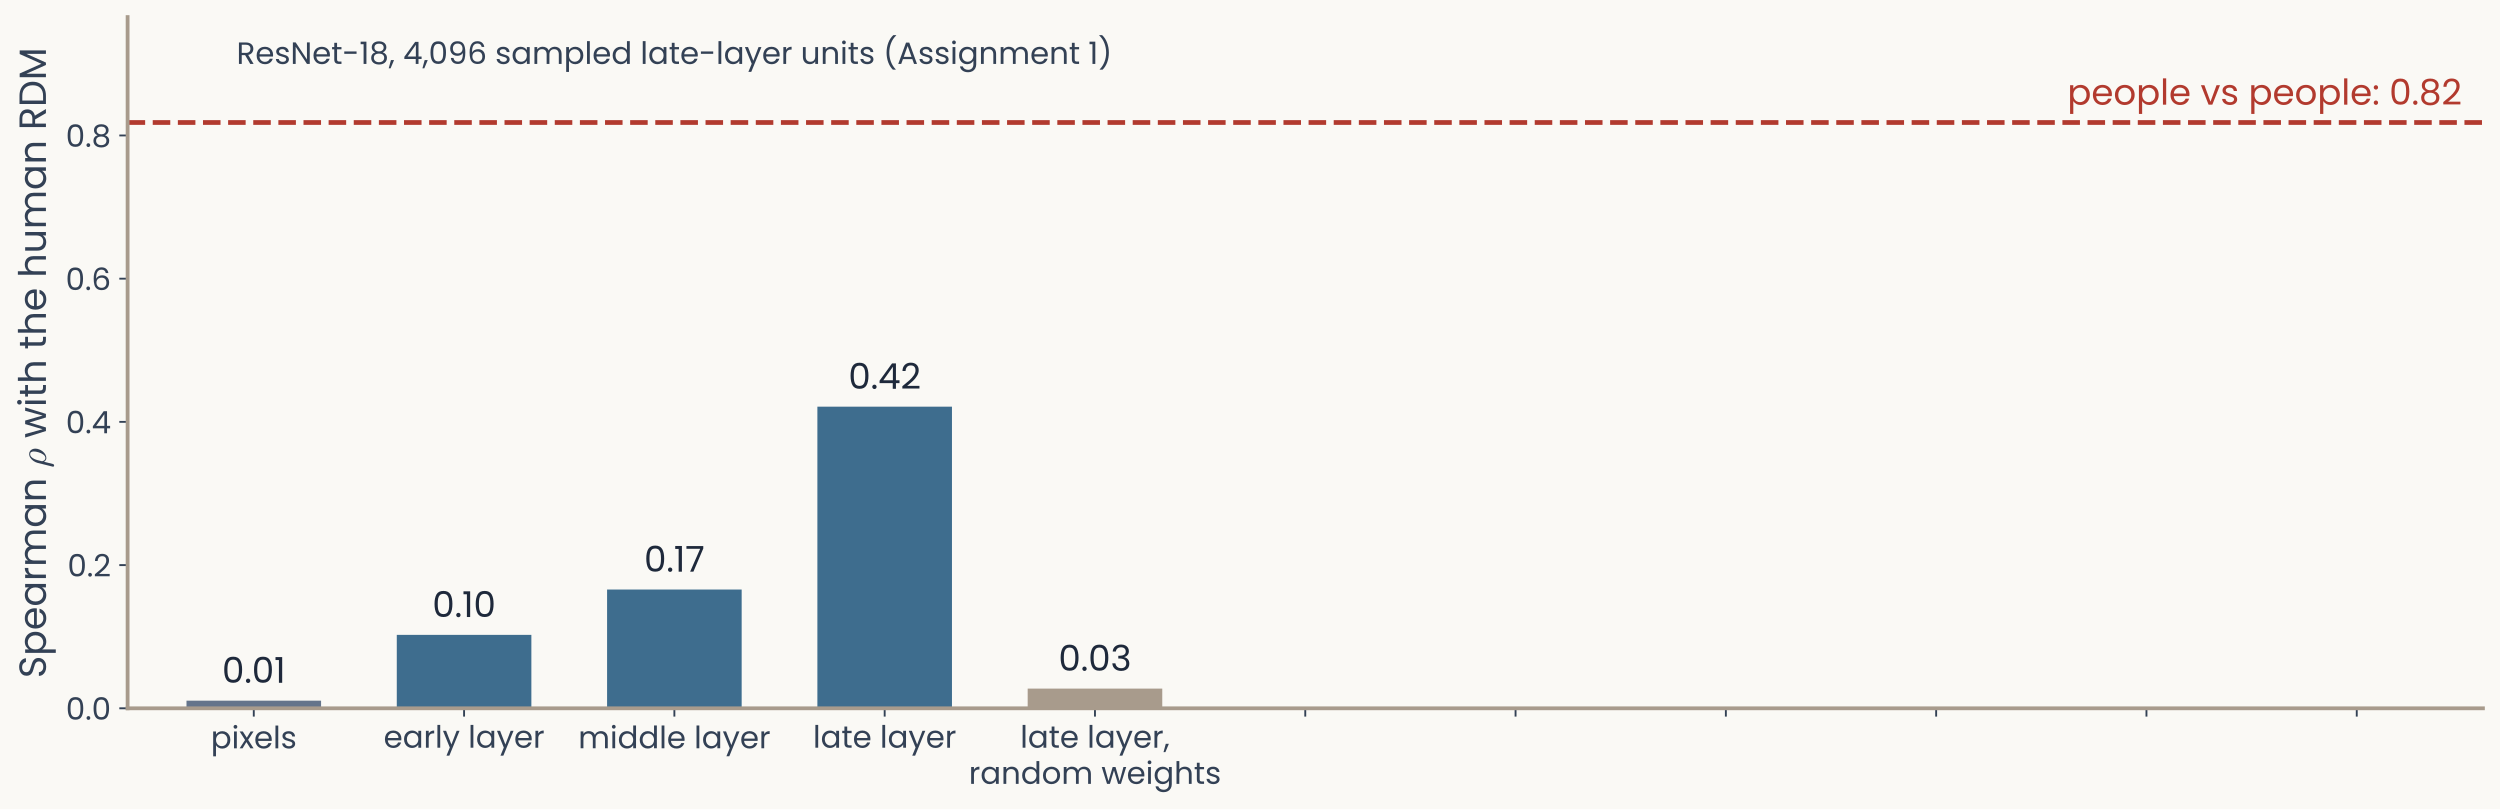
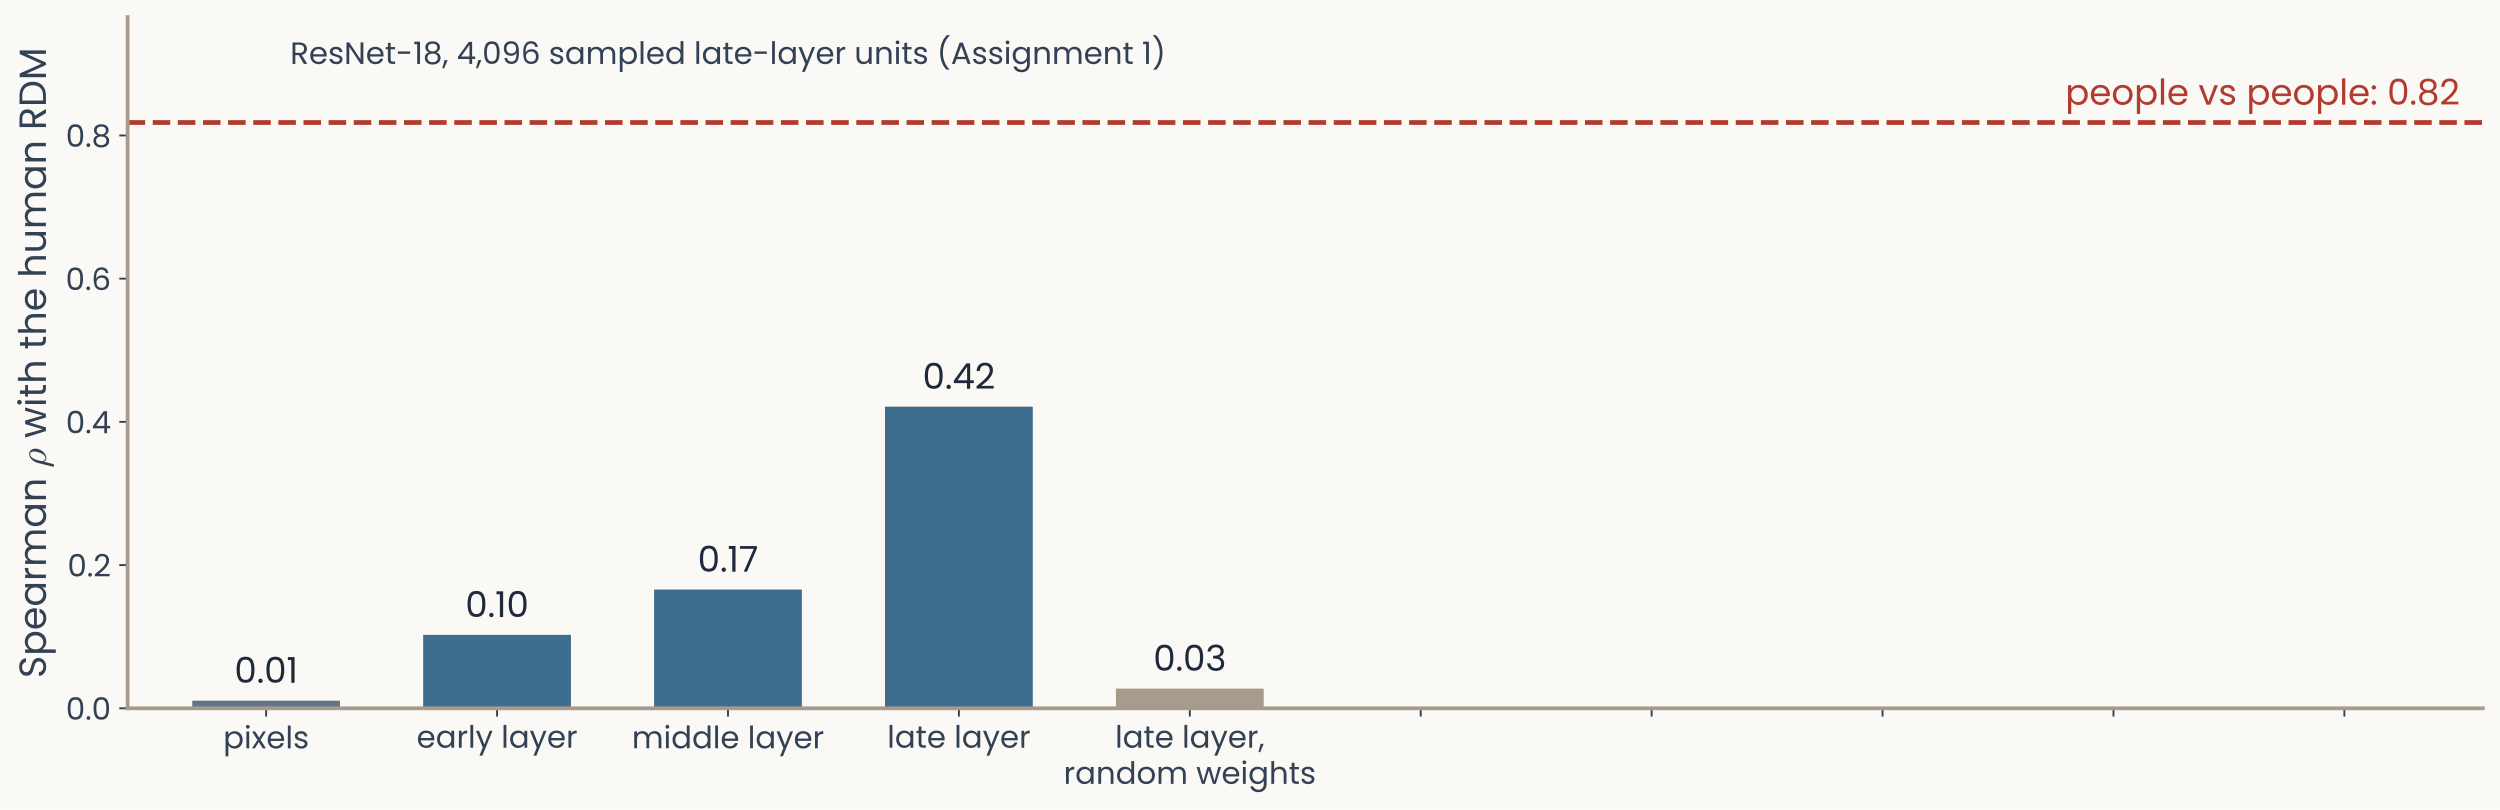
<svg xmlns="http://www.w3.org/2000/svg" xmlns:xlink="http://www.w3.org/1999/xlink" width="1054.629pt" height="341.381pt" viewBox="0 0 1054.629 341.381" version="1.1">
  <defs>
    <style type="text/css">*{stroke-linejoin: round; stroke-linecap: butt}</style>
  </defs>
  <g id="figure_1">
    <g id="patch_1">
      <path d="M 0 341.381  L 1054.629 341.381  L 1054.629 0  L 0 0  z " style="fill: #faf9f5" />
    </g>
    <g id="axes_1">
      <g id="patch_2">
        <path d="M 53.829 298.8  L 1047.429 298.8  L 1047.429 7.2  L 53.829 7.2  z " style="fill: #faf9f5" />
      </g>
      <g id="patch_3">
-         <path d="M 78.669 298.8  L 135.446 298.8  L 135.446 295.564  L 78.669 295.564  z " clip-path="url(#pb61c305472)" style="fill: #64748b" />
+         <path d="M 81.104 298.8  L 143.447 298.8  L 143.447 295.564  L 81.104 295.564  z " clip-path="url(#p393fbd9d67)" style="fill: #64748b" />
      </g>
      <g id="patch_4">
-         <path d="M 167.383 298.8  L 224.16 298.8  L 224.16 267.817  L 167.383 267.817  z " clip-path="url(#pb61c305472)" style="fill: #3e6d8e" />
+         <path d="M 178.516 298.8  L 240.859 298.8  L 240.859 267.817  L 178.516 267.817  z " clip-path="url(#p393fbd9d67)" style="fill: #3e6d8e" />
      </g>
      <g id="patch_5">
-         <path d="M 256.097 298.8  L 312.874 298.8  L 312.874 248.691  L 256.097 248.691  z " clip-path="url(#pb61c305472)" style="fill: #3e6d8e" />
+         <path d="M 275.927 298.8  L 338.271 298.8  L 338.271 248.691  L 275.927 248.691  z " clip-path="url(#p393fbd9d67)" style="fill: #3e6d8e" />
      </g>
      <g id="patch_6">
-         <path d="M 344.811 298.8  L 401.589 298.8  L 401.589 171.552  L 344.811 171.552  z " clip-path="url(#pb61c305472)" style="fill: #3e6d8e" />
+         <path d="M 373.339 298.8  L 435.683 298.8  L 435.683 171.552  L 373.339 171.552  z " clip-path="url(#p393fbd9d67)" style="fill: #3e6d8e" />
      </g>
      <g id="patch_7">
-         <path d="M 433.526 298.8  L 490.303 298.8  L 490.303 290.478  L 433.526 290.478  z " clip-path="url(#pb61c305472)" style="fill: #a89b8c" />
+         <path d="M 470.751 298.8  L 533.094 298.8  L 533.094 290.478  L 470.751 290.478  z " clip-path="url(#p393fbd9d67)" style="fill: #a89b8c" />
      </g>
      <g id="matplotlib.axis_1">
        <g id="xtick_1">
          <g id="line2d_1">
            <defs>
-               <path id="m0f9258b6f5" d="M 0 0  L 0 3.5  " style="stroke: #334155; stroke-width: 0.8" />
+               <path id="m96ad081a26" d="M 0 0  L 0 3.5  " style="stroke: #334155; stroke-width: 0.8" />
            </defs>
            <g>
-               <use xlink:href="#m0f9258b6f5" x="107.057" y="298.8" style="fill: #334155; stroke: #334155; stroke-width: 0.8" />
+               <use xlink:href="#m96ad081a26" x="112.276" y="298.8" style="fill: #334155; stroke: #334155; stroke-width: 0.8" />
            </g>
          </g>
          <g id="text_1">
-             <g style="fill: #334155" transform="translate(88.92928 315.6922) scale(0.13 -0.13)">
+             <g style="fill: #334155" transform="translate(94.14776 315.6922) scale(0.13 -0.13)">
              <defs>
                <path id="Poppins-Regular-70" d="M 1075 2861  Q 1248 3162 1590 3363  Q 1933 3565 2387 3565  Q 2854 3565 3235 3341  Q 3616 3117 3833 2710  Q 4051 2304 4051 1766  Q 4051 1235 3833 819  Q 3616 403 3235 172  Q 2854 -58 2387 -58  Q 1939 -58 1596 144  Q 1254 346 1075 646  L 1075 -1664  L 493 -1664  L 493 3507  L 1075 3507  L 1075 2861  z M 3456 1766  Q 3456 2163 3296 2457  Q 3136 2752 2864 2905  Q 2592 3059 2266 3059  Q 1946 3059 1674 2902  Q 1402 2746 1238 2448  Q 1075 2150 1075 1760  Q 1075 1363 1238 1065  Q 1402 768 1674 611  Q 1946 454 2266 454  Q 2592 454 2864 611  Q 3136 768 3296 1065  Q 3456 1363 3456 1766  z " transform="scale(0.015625)" />
                <path id="Poppins-Regular-69" d="M 794 4077  Q 627 4077 512 4192  Q 397 4307 397 4474  Q 397 4640 512 4755  Q 627 4870 794 4870  Q 954 4870 1066 4755  Q 1178 4640 1178 4474  Q 1178 4307 1066 4192  Q 954 4077 794 4077  z M 1075 3507  L 1075 0  L 493 0  L 493 3507  L 1075 3507  z " transform="scale(0.015625)" />
                <path id="Poppins-Regular-78" d="M 2323 0  L 1491 1306  L 691 0  L 83 0  L 1216 1741  L 83 3507  L 742 3507  L 1574 2208  L 2368 3507  L 2976 3507  L 1850 1773  L 2982 0  L 2323 0  z " transform="scale(0.015625)" />
                <path id="Poppins-Regular-65" d="M 3693 1888  Q 3693 1722 3674 1536  L 870 1536  Q 902 1018 1225 726  Q 1549 435 2010 435  Q 2387 435 2640 611  Q 2893 787 2995 1082  L 3622 1082  Q 3482 576 3059 259  Q 2637 -58 2010 -58  Q 1510 -58 1116 166  Q 723 390 499 803  Q 275 1216 275 1760  Q 275 2304 492 2713  Q 710 3123 1104 3344  Q 1498 3565 2010 3565  Q 2509 3565 2893 3347  Q 3277 3130 3485 2749  Q 3693 2368 3693 1888  z M 3091 2010  Q 3091 2342 2944 2582  Q 2797 2822 2544 2947  Q 2291 3072 1984 3072  Q 1542 3072 1232 2790  Q 922 2509 877 2010  L 3091 2010  z " transform="scale(0.015625)" />
                <path id="Poppins-Regular-6c" d="M 1075 4736  L 1075 0  L 493 0  L 493 4736  L 1075 4736  z " transform="scale(0.015625)" />
                <path id="Poppins-Regular-73" d="M 1734 -58  Q 1331 -58 1011 80  Q 691 218 505 464  Q 320 710 301 1030  L 902 1030  Q 928 768 1149 601  Q 1370 435 1728 435  Q 2061 435 2253 582  Q 2445 730 2445 954  Q 2445 1184 2240 1296  Q 2035 1408 1606 1517  Q 1216 1619 969 1724  Q 723 1830 547 2038  Q 371 2246 371 2586  Q 371 2854 531 3078  Q 691 3302 985 3433  Q 1280 3565 1658 3565  Q 2240 3565 2598 3270  Q 2957 2976 2982 2464  L 2400 2464  Q 2381 2739 2179 2905  Q 1978 3072 1638 3072  Q 1325 3072 1139 2937  Q 954 2803 954 2586  Q 954 2413 1066 2301  Q 1178 2189 1347 2121  Q 1517 2054 1818 1971  Q 2195 1869 2432 1769  Q 2669 1670 2838 1472  Q 3008 1274 3014 954  Q 3014 666 2854 435  Q 2694 205 2403 73  Q 2112 -58 1734 -58  z " transform="scale(0.015625)" />
              </defs>
              <use xlink:href="#Poppins-Regular-70" />
              <use xlink:href="#Poppins-Regular-69" transform="translate(67.59999 0)" />
              <use xlink:href="#Poppins-Regular-78" transform="translate(92.19998 0)" />
              <use xlink:href="#Poppins-Regular-65" transform="translate(140.1 0)" />
              <use xlink:href="#Poppins-Regular-6c" transform="translate(202.1 0)" />
              <use xlink:href="#Poppins-Regular-73" transform="translate(226.7 0)" />
            </g>
          </g>
        </g>
        <g id="xtick_2">
          <g id="line2d_2">
            <g>
-               <use xlink:href="#m0f9258b6f5" x="195.771" y="298.8" style="fill: #334155; stroke: #334155; stroke-width: 0.8" />
+               <use xlink:href="#m96ad081a26" x="209.687" y="298.8" style="fill: #334155; stroke: #334155; stroke-width: 0.8" />
            </g>
          </g>
          <g id="text_2">
-             <g style="fill: #334155" transform="translate(161.8242 315.42) scale(0.13 -0.13)">
+             <g style="fill: #334155" transform="translate(175.7402 315.42) scale(0.13 -0.13)">
              <defs>
                <path id="Poppins-Regular-61" d="M 275 1766  Q 275 2304 492 2710  Q 710 3117 1091 3341  Q 1472 3565 1939 3565  Q 2400 3565 2739 3366  Q 3078 3168 3245 2867  L 3245 3507  L 3834 3507  L 3834 0  L 3245 0  L 3245 653  Q 3072 346 2729 144  Q 2387 -58 1933 -58  Q 1466 -58 1088 172  Q 710 403 492 819  Q 275 1235 275 1766  z M 3245 1760  Q 3245 2157 3085 2451  Q 2925 2746 2653 2902  Q 2381 3059 2054 3059  Q 1728 3059 1459 2905  Q 1190 2752 1030 2457  Q 870 2163 870 1766  Q 870 1363 1030 1065  Q 1190 768 1459 611  Q 1728 454 2054 454  Q 2381 454 2653 611  Q 2925 768 3085 1065  Q 3245 1363 3245 1760  z " transform="scale(0.015625)" />
                <path id="Poppins-Regular-72" d="M 1075 2938  Q 1229 3238 1513 3404  Q 1798 3571 2208 3571  L 2208 2970  L 2054 2970  Q 1075 2970 1075 1907  L 1075 0  L 493 0  L 493 3507  L 1075 3507  L 1075 2938  z " transform="scale(0.015625)" />
                <path id="Poppins-Regular-79" d="M 3514 3507  L 1402 -1651  L 800 -1651  L 1491 38  L 77 3507  L 723 3507  L 1824 666  L 2912 3507  L 3514 3507  z " transform="scale(0.015625)" />
                <path id="Poppins-Regular-20" transform="scale(0.015625)" />
              </defs>
              <use xlink:href="#Poppins-Regular-65" />
              <use xlink:href="#Poppins-Regular-61" transform="translate(61.99999 0)" />
              <use xlink:href="#Poppins-Regular-72" transform="translate(129.6 0)" />
              <use xlink:href="#Poppins-Regular-6c" transform="translate(166.9 0)" />
              <use xlink:href="#Poppins-Regular-79" transform="translate(191.5 0)" />
              <use xlink:href="#Poppins-Regular-20" transform="translate(247.7999 0)" />
              <use xlink:href="#Poppins-Regular-6c" transform="translate(274.4999 0)" />
              <use xlink:href="#Poppins-Regular-61" transform="translate(299.0999 0)" />
              <use xlink:href="#Poppins-Regular-79" transform="translate(366.6999 0)" />
              <use xlink:href="#Poppins-Regular-65" transform="translate(422.9999 0)" />
              <use xlink:href="#Poppins-Regular-72" transform="translate(484.9999 0)" />
            </g>
          </g>
        </g>
        <g id="xtick_3">
          <g id="line2d_3">
            <g>
-               <use xlink:href="#m0f9258b6f5" x="284.486" y="298.8" style="fill: #334155; stroke: #334155; stroke-width: 0.8" />
+               <use xlink:href="#m96ad081a26" x="307.099" y="298.8" style="fill: #334155; stroke: #334155; stroke-width: 0.8" />
            </g>
          </g>
          <g id="text_3">
-             <g style="fill: #334155" transform="translate(243.9349 315.6658) scale(0.13 -0.13)">
+             <g style="fill: #334155" transform="translate(266.5483 315.6658) scale(0.13 -0.13)">
              <defs>
                <path id="Poppins-Regular-6d" d="M 4710 3571  Q 5120 3571 5440 3401  Q 5760 3232 5945 2893  Q 6131 2554 6131 2067  L 6131 0  L 5555 0  L 5555 1984  Q 5555 2509 5296 2787  Q 5037 3066 4595 3066  Q 4141 3066 3872 2774  Q 3603 2483 3603 1933  L 3603 0  L 3027 0  L 3027 1984  Q 3027 2509 2768 2787  Q 2509 3066 2067 3066  Q 1613 3066 1344 2774  Q 1075 2483 1075 1933  L 1075 0  L 493 0  L 493 3507  L 1075 3507  L 1075 3002  Q 1248 3277 1539 3424  Q 1830 3571 2182 3571  Q 2624 3571 2963 3372  Q 3302 3174 3469 2790  Q 3616 3162 3955 3366  Q 4294 3571 4710 3571  z " transform="scale(0.015625)" />
                <path id="Poppins-Regular-64" d="M 275 1766  Q 275 2304 492 2710  Q 710 3117 1091 3341  Q 1472 3565 1946 3565  Q 2355 3565 2707 3376  Q 3059 3187 3245 2880  L 3245 4736  L 3834 4736  L 3834 0  L 3245 0  L 3245 659  Q 3072 346 2733 144  Q 2394 -58 1939 -58  Q 1472 -58 1091 172  Q 710 403 492 819  Q 275 1235 275 1766  z M 3245 1760  Q 3245 2157 3085 2451  Q 2925 2746 2653 2902  Q 2381 3059 2054 3059  Q 1728 3059 1459 2905  Q 1190 2752 1030 2457  Q 870 2163 870 1766  Q 870 1363 1030 1065  Q 1190 768 1459 611  Q 1728 454 2054 454  Q 2381 454 2653 611  Q 2925 768 3085 1065  Q 3245 1363 3245 1760  z " transform="scale(0.015625)" />
              </defs>
              <use xlink:href="#Poppins-Regular-6d" />
              <use xlink:href="#Poppins-Regular-69" transform="translate(103 0)" />
              <use xlink:href="#Poppins-Regular-64" transform="translate(127.6 0)" />
              <use xlink:href="#Poppins-Regular-64" transform="translate(195.2 0)" />
              <use xlink:href="#Poppins-Regular-6c" transform="translate(262.8 0)" />
              <use xlink:href="#Poppins-Regular-65" transform="translate(287.3999 0)" />
              <use xlink:href="#Poppins-Regular-20" transform="translate(349.3999 0)" />
              <use xlink:href="#Poppins-Regular-6c" transform="translate(376.0999 0)" />
              <use xlink:href="#Poppins-Regular-61" transform="translate(400.6999 0)" />
              <use xlink:href="#Poppins-Regular-79" transform="translate(468.2999 0)" />
              <use xlink:href="#Poppins-Regular-65" transform="translate(524.5999 0)" />
              <use xlink:href="#Poppins-Regular-72" transform="translate(586.5999 0)" />
            </g>
          </g>
        </g>
        <g id="xtick_4">
          <g id="line2d_4">
            <g>
-               <use xlink:href="#m0f9258b6f5" x="373.2" y="298.8" style="fill: #334155; stroke: #334155; stroke-width: 0.8" />
+               <use xlink:href="#m96ad081a26" x="404.511" y="298.8" style="fill: #334155; stroke: #334155; stroke-width: 0.8" />
            </g>
          </g>
          <g id="text_4">
-             <g style="fill: #334155" transform="translate(342.9699 315.42) scale(0.13 -0.13)">
+             <g style="fill: #334155" transform="translate(374.2809 315.42) scale(0.13 -0.13)">
              <defs>
                <path id="Poppins-Regular-74" d="M 1203 3027  L 1203 960  Q 1203 704 1312 598  Q 1421 493 1690 493  L 2118 493  L 2118 0  L 1594 0  Q 1107 0 864 224  Q 621 448 621 960  L 621 3027  L 166 3027  L 166 3507  L 621 3507  L 621 4390  L 1203 4390  L 1203 3507  L 2118 3507  L 2118 3027  L 1203 3027  z " transform="scale(0.015625)" />
              </defs>
              <use xlink:href="#Poppins-Regular-6c" />
              <use xlink:href="#Poppins-Regular-61" transform="translate(24.59999 0)" />
              <use xlink:href="#Poppins-Regular-74" transform="translate(92.19998 0)" />
              <use xlink:href="#Poppins-Regular-65" transform="translate(128.6 0)" />
              <use xlink:href="#Poppins-Regular-20" transform="translate(190.6 0)" />
              <use xlink:href="#Poppins-Regular-6c" transform="translate(217.3 0)" />
              <use xlink:href="#Poppins-Regular-61" transform="translate(241.8999 0)" />
              <use xlink:href="#Poppins-Regular-79" transform="translate(309.4999 0)" />
              <use xlink:href="#Poppins-Regular-65" transform="translate(365.7999 0)" />
              <use xlink:href="#Poppins-Regular-72" transform="translate(427.7999 0)" />
            </g>
          </g>
        </g>
        <g id="xtick_5">
          <g id="line2d_5">
            <g>
-               <use xlink:href="#m0f9258b6f5" x="461.914" y="298.8" style="fill: #334155; stroke: #334155; stroke-width: 0.8" />
+               <use xlink:href="#m96ad081a26" x="501.923" y="298.8" style="fill: #334155; stroke: #334155; stroke-width: 0.8" />
            </g>
          </g>
          <g id="text_5">
-             <g style="fill: #334155" transform="translate(430.3974 315.42) scale(0.13 -0.13)">
+             <g style="fill: #334155" transform="translate(470.4058 315.42) scale(0.13 -0.13)">
              <defs>
                <path id="Poppins-Regular-2c" d="M 1094 806  L 378 -915  L -13 -915  L 454 806  L 1094 806  z " transform="scale(0.015625)" />
              </defs>
              <use xlink:href="#Poppins-Regular-6c" />
              <use xlink:href="#Poppins-Regular-61" transform="translate(24.59999 0)" />
              <use xlink:href="#Poppins-Regular-74" transform="translate(92.19998 0)" />
              <use xlink:href="#Poppins-Regular-65" transform="translate(128.6 0)" />
              <use xlink:href="#Poppins-Regular-20" transform="translate(190.6 0)" />
              <use xlink:href="#Poppins-Regular-6c" transform="translate(217.3 0)" />
              <use xlink:href="#Poppins-Regular-61" transform="translate(241.8999 0)" />
              <use xlink:href="#Poppins-Regular-79" transform="translate(309.4999 0)" />
              <use xlink:href="#Poppins-Regular-65" transform="translate(365.7999 0)" />
              <use xlink:href="#Poppins-Regular-72" transform="translate(427.7999 0)" />
              <use xlink:href="#Poppins-Regular-2c" transform="translate(465.0999 0)" />
            </g>
-             <g style="fill: #334155" transform="translate(408.6803 330.6706) scale(0.13 -0.13)">
+             <g style="fill: #334155" transform="translate(448.6887 330.6706) scale(0.13 -0.13)">
              <defs>
                <path id="Poppins-Regular-6e" d="M 2202 3571  Q 2842 3571 3238 3184  Q 3635 2797 3635 2067  L 3635 0  L 3059 0  L 3059 1984  Q 3059 2509 2796 2787  Q 2534 3066 2080 3066  Q 1619 3066 1347 2778  Q 1075 2490 1075 1939  L 1075 0  L 493 0  L 493 3507  L 1075 3507  L 1075 3008  Q 1248 3277 1545 3424  Q 1843 3571 2202 3571  z " transform="scale(0.015625)" />
                <path id="Poppins-Regular-6f" d="M 2022 -58  Q 1530 -58 1130 166  Q 730 390 502 803  Q 275 1216 275 1760  Q 275 2298 508 2710  Q 742 3123 1145 3344  Q 1549 3565 2048 3565  Q 2547 3565 2950 3344  Q 3354 3123 3587 2713  Q 3821 2304 3821 1760  Q 3821 1216 3581 803  Q 3341 390 2931 166  Q 2522 -58 2022 -58  z M 2022 454  Q 2336 454 2611 601  Q 2886 749 3056 1043  Q 3226 1338 3226 1760  Q 3226 2182 3059 2476  Q 2893 2771 2624 2915  Q 2355 3059 2042 3059  Q 1722 3059 1456 2915  Q 1190 2771 1030 2476  Q 870 2182 870 1760  Q 870 1331 1027 1036  Q 1184 742 1446 598  Q 1709 454 2022 454  z " transform="scale(0.015625)" />
                <path id="Poppins-Regular-77" d="M 5165 3507  L 4070 0  L 3469 0  L 2624 2784  L 1779 0  L 1178 0  L 77 3507  L 672 3507  L 1478 563  L 2349 3507  L 2944 3507  L 3795 557  L 4589 3507  L 5165 3507  z " transform="scale(0.015625)" />
                <path id="Poppins-Regular-67" d="M 1939 3565  Q 2394 3565 2736 3366  Q 3078 3168 3245 2867  L 3245 3507  L 3834 3507  L 3834 -77  Q 3834 -557 3629 -931  Q 3424 -1306 3043 -1517  Q 2662 -1728 2157 -1728  Q 1466 -1728 1005 -1401  Q 544 -1075 461 -512  L 1037 -512  Q 1133 -832 1433 -1027  Q 1734 -1222 2157 -1222  Q 2637 -1222 2941 -921  Q 3245 -621 3245 -77  L 3245 659  Q 3072 352 2733 147  Q 2394 -58 1939 -58  Q 1472 -58 1091 172  Q 710 403 492 819  Q 275 1235 275 1766  Q 275 2304 492 2710  Q 710 3117 1091 3341  Q 1472 3565 1939 3565  z M 3245 1760  Q 3245 2157 3085 2451  Q 2925 2746 2653 2902  Q 2381 3059 2054 3059  Q 1728 3059 1459 2905  Q 1190 2752 1030 2457  Q 870 2163 870 1766  Q 870 1363 1030 1065  Q 1190 768 1459 611  Q 1728 454 2054 454  Q 2381 454 2653 611  Q 2925 768 3085 1065  Q 3245 1363 3245 1760  z " transform="scale(0.015625)" />
                <path id="Poppins-Regular-68" d="M 2234 3571  Q 2630 3571 2950 3401  Q 3270 3232 3452 2893  Q 3635 2554 3635 2067  L 3635 0  L 3059 0  L 3059 1984  Q 3059 2509 2796 2787  Q 2534 3066 2080 3066  Q 1619 3066 1347 2778  Q 1075 2490 1075 1939  L 1075 0  L 493 0  L 493 4736  L 1075 4736  L 1075 3008  Q 1248 3277 1552 3424  Q 1856 3571 2234 3571  z " transform="scale(0.015625)" />
              </defs>
              <use xlink:href="#Poppins-Regular-72" />
              <use xlink:href="#Poppins-Regular-61" transform="translate(37.29999 0)" />
              <use xlink:href="#Poppins-Regular-6e" transform="translate(104.9 0)" />
              <use xlink:href="#Poppins-Regular-64" transform="translate(168.9 0)" />
              <use xlink:href="#Poppins-Regular-6f" transform="translate(236.5 0)" />
              <use xlink:href="#Poppins-Regular-6d" transform="translate(300.4999 0)" />
              <use xlink:href="#Poppins-Regular-20" transform="translate(403.4999 0)" />
              <use xlink:href="#Poppins-Regular-77" transform="translate(430.1999 0)" />
              <use xlink:href="#Poppins-Regular-65" transform="translate(512.1999 0)" />
              <use xlink:href="#Poppins-Regular-69" transform="translate(574.1999 0)" />
              <use xlink:href="#Poppins-Regular-67" transform="translate(598.7999 0)" />
              <use xlink:href="#Poppins-Regular-68" transform="translate(666.3999 0)" />
              <use xlink:href="#Poppins-Regular-74" transform="translate(730.3999 0)" />
              <use xlink:href="#Poppins-Regular-73" transform="translate(766.7998 0)" />
            </g>
          </g>
        </g>
        <g id="xtick_6">
          <g id="line2d_6">
            <g>
-               <use xlink:href="#m0f9258b6f5" x="550.629" y="298.8" style="fill: #334155; stroke: #334155; stroke-width: 0.8" />
+               <use xlink:href="#m96ad081a26" x="599.334" y="298.8" style="fill: #334155; stroke: #334155; stroke-width: 0.8" />
            </g>
          </g>
        </g>
        <g id="xtick_7">
          <g id="line2d_7">
            <g>
-               <use xlink:href="#m0f9258b6f5" x="639.343" y="298.8" style="fill: #334155; stroke: #334155; stroke-width: 0.8" />
+               <use xlink:href="#m96ad081a26" x="696.746" y="298.8" style="fill: #334155; stroke: #334155; stroke-width: 0.8" />
            </g>
          </g>
        </g>
        <g id="xtick_8">
          <g id="line2d_8">
            <g>
-               <use xlink:href="#m0f9258b6f5" x="728.057" y="298.8" style="fill: #334155; stroke: #334155; stroke-width: 0.8" />
+               <use xlink:href="#m96ad081a26" x="794.158" y="298.8" style="fill: #334155; stroke: #334155; stroke-width: 0.8" />
            </g>
          </g>
        </g>
        <g id="xtick_9">
          <g id="line2d_9">
            <g>
-               <use xlink:href="#m0f9258b6f5" x="816.771" y="298.8" style="fill: #334155; stroke: #334155; stroke-width: 0.8" />
+               <use xlink:href="#m96ad081a26" x="891.57" y="298.8" style="fill: #334155; stroke: #334155; stroke-width: 0.8" />
            </g>
          </g>
        </g>
        <g id="xtick_10">
          <g id="line2d_10">
            <g>
-               <use xlink:href="#m0f9258b6f5" x="905.486" y="298.8" style="fill: #334155; stroke: #334155; stroke-width: 0.8" />
-             </g>
-           </g>
-         </g>
-         <g id="xtick_11">
-           <g id="line2d_11">
-             <g>
-               <use xlink:href="#m0f9258b6f5" x="994.2" y="298.8" style="fill: #334155; stroke: #334155; stroke-width: 0.8" />
+               <use xlink:href="#m96ad081a26" x="988.982" y="298.8" style="fill: #334155; stroke: #334155; stroke-width: 0.8" />
            </g>
          </g>
        </g>
      </g>
      <g id="matplotlib.axis_2">
        <g id="ytick_1">
-           <g id="line2d_12">
+           <g id="line2d_11">
            <defs>
-               <path id="m61603cf7e6" d="M 0 0  L -3.5 0  " style="stroke: #334155; stroke-width: 0.8" />
+               <path id="m000c6e1257" d="M 0 0  L -3.5 0  " style="stroke: #334155; stroke-width: 0.8" />
            </defs>
            <g>
-               <use xlink:href="#m61603cf7e6" x="53.829" y="298.8" style="fill: #334155; stroke: #334155; stroke-width: 0.8" />
+               <use xlink:href="#m000c6e1257" x="53.829" y="298.8" style="fill: #334155; stroke: #334155; stroke-width: 0.8" />
            </g>
          </g>
          <g id="text_6">
            <g style="fill: #334155" transform="translate(27.77141 303.61) scale(0.13 -0.13)">
              <defs>
                <path id="Poppins-Regular-30" d="M 397 2362  Q 397 3462 755 4080  Q 1114 4698 2010 4698  Q 2899 4698 3257 4080  Q 3616 3462 3616 2362  Q 3616 1242 3257 621  Q 2899 0 2010 0  Q 1114 0 755 621  Q 397 1242 397 2362  z M 3040 2362  Q 3040 2918 2966 3305  Q 2893 3693 2665 3929  Q 2438 4166 2010 4166  Q 1574 4166 1347 3929  Q 1120 3693 1046 3305  Q 973 2918 973 2362  Q 973 1786 1046 1395  Q 1120 1005 1347 768  Q 1574 531 2010 531  Q 2438 531 2665 768  Q 2893 1005 2966 1395  Q 3040 1786 3040 2362  z " transform="scale(0.015625)" />
                <path id="Poppins-Regular-2e" d="M 678 -38  Q 512 -38 397 77  Q 282 192 282 358  Q 282 525 397 640  Q 512 755 678 755  Q 838 755 950 640  Q 1062 525 1062 358  Q 1062 192 950 77  Q 838 -38 678 -38  z " transform="scale(0.015625)" />
              </defs>
              <use xlink:href="#Poppins-Regular-30" />
              <use xlink:href="#Poppins-Regular-2e" transform="translate(62.79999 0)" />
              <use xlink:href="#Poppins-Regular-30" transform="translate(83.79997 0)" />
            </g>
          </g>
        </g>
        <g id="ytick_2">
-           <g id="line2d_13">
-             <g>
-               <use xlink:href="#m61603cf7e6" x="53.829" y="238.386" style="fill: #334155; stroke: #334155; stroke-width: 0.8" />
+           <g id="line2d_12">
+             <g>
+               <use xlink:href="#m000c6e1257" x="53.829" y="238.386" style="fill: #334155; stroke: #334155; stroke-width: 0.8" />
            </g>
          </g>
          <g id="text_7">
            <g style="fill: #334155" transform="translate(28.46 243.1958) scale(0.13 -0.13)">
              <defs>
                <path id="Poppins-Regular-32" d="M 326 467  Q 1139 1120 1600 1539  Q 2061 1958 2377 2416  Q 2694 2874 2694 3315  Q 2694 3731 2492 3971  Q 2291 4211 1843 4211  Q 1408 4211 1168 3939  Q 928 3667 909 3213  L 346 3213  Q 371 3930 780 4320  Q 1190 4710 1837 4710  Q 2496 4710 2883 4345  Q 3270 3981 3270 3341  Q 3270 2810 2953 2307  Q 2637 1805 2233 1424  Q 1830 1043 1203 538  L 3405 538  L 3405 51  L 326 51  L 326 467  z " transform="scale(0.015625)" />
              </defs>
              <use xlink:href="#Poppins-Regular-30" />
              <use xlink:href="#Poppins-Regular-2e" transform="translate(62.79999 0)" />
              <use xlink:href="#Poppins-Regular-32" transform="translate(83.79997 0)" />
            </g>
          </g>
        </g>
        <g id="ytick_3">
-           <g id="line2d_14">
-             <g>
-               <use xlink:href="#m61603cf7e6" x="53.829" y="177.972" style="fill: #334155; stroke: #334155; stroke-width: 0.8" />
+           <g id="line2d_13">
+             <g>
+               <use xlink:href="#m000c6e1257" x="53.829" y="177.972" style="fill: #334155; stroke: #334155; stroke-width: 0.8" />
            </g>
          </g>
          <g id="text_8">
            <g style="fill: #334155" transform="translate(27.75719 182.7816) scale(0.13 -0.13)">
              <defs>
                <path id="Poppins-Regular-34" d="M 256 1030  L 256 1472  L 2502 4582  L 3200 4582  L 3200 1536  L 3840 1536  L 3840 1030  L 3200 1030  L 3200 0  L 2624 0  L 2624 1030  L 256 1030  z M 2650 3974  L 928 1536  L 2650 1536  L 2650 3974  z " transform="scale(0.015625)" />
              </defs>
              <use xlink:href="#Poppins-Regular-30" />
              <use xlink:href="#Poppins-Regular-2e" transform="translate(62.79999 0)" />
              <use xlink:href="#Poppins-Regular-34" transform="translate(83.79997 0)" />
            </g>
          </g>
        </g>
        <g id="ytick_4">
-           <g id="line2d_15">
-             <g>
-               <use xlink:href="#m61603cf7e6" x="53.829" y="117.557" style="fill: #334155; stroke: #334155; stroke-width: 0.8" />
+           <g id="line2d_14">
+             <g>
+               <use xlink:href="#m000c6e1257" x="53.829" y="117.557" style="fill: #334155; stroke: #334155; stroke-width: 0.8" />
            </g>
          </g>
          <g id="text_9">
            <g style="fill: #334155" transform="translate(27.68 122.3673) scale(0.13 -0.13)">
              <defs>
                <path id="Poppins-Regular-36" d="M 2976 3526  Q 2835 4237 2099 4237  Q 1530 4237 1248 3798  Q 966 3360 973 2355  Q 1120 2688 1462 2877  Q 1805 3066 2227 3066  Q 2886 3066 3280 2656  Q 3674 2246 3674 1523  Q 3674 1088 3504 742  Q 3334 397 2992 192  Q 2650 -13 2163 -13  Q 1504 -13 1133 281  Q 762 576 614 1094  Q 467 1613 467 2374  Q 467 4723 2106 4723  Q 2733 4723 3091 4384  Q 3450 4045 3514 3526  L 2976 3526  z M 2106 2573  Q 1830 2573 1587 2461  Q 1344 2349 1193 2121  Q 1043 1894 1043 1568  Q 1043 1082 1324 778  Q 1606 474 2131 474  Q 2579 474 2844 752  Q 3110 1030 3110 1504  Q 3110 2003 2854 2288  Q 2598 2573 2106 2573  z " transform="scale(0.015625)" />
              </defs>
              <use xlink:href="#Poppins-Regular-30" />
              <use xlink:href="#Poppins-Regular-2e" transform="translate(62.79999 0)" />
              <use xlink:href="#Poppins-Regular-36" transform="translate(83.79997 0)" />
            </g>
          </g>
        </g>
        <g id="ytick_5">
-           <g id="line2d_16">
-             <g>
-               <use xlink:href="#m61603cf7e6" x="53.829" y="57.143" style="fill: #334155; stroke: #334155; stroke-width: 0.8" />
+           <g id="line2d_15">
+             <g>
+               <use xlink:href="#m000c6e1257" x="53.829" y="57.143" style="fill: #334155; stroke: #334155; stroke-width: 0.8" />
            </g>
          </g>
          <g id="text_10">
            <g style="fill: #334155" transform="translate(27.73281 61.9531) scale(0.13 -0.13)">
              <defs>
                <path id="Poppins-Regular-38" d="M 1242 2406  Q 883 2547 691 2816  Q 499 3085 499 3469  Q 499 3814 672 4092  Q 845 4371 1187 4534  Q 1530 4698 2016 4698  Q 2502 4698 2844 4534  Q 3187 4371 3363 4092  Q 3539 3814 3539 3469  Q 3539 3098 3340 2819  Q 3142 2541 2797 2406  Q 3194 2285 3427 1981  Q 3661 1677 3661 1248  Q 3661 832 3456 521  Q 3251 211 2876 41  Q 2502 -128 2016 -128  Q 1530 -128 1162 41  Q 794 211 589 521  Q 384 832 384 1248  Q 384 1677 614 1984  Q 845 2291 1242 2406  z M 2976 3398  Q 2976 3789 2720 4000  Q 2464 4211 2016 4211  Q 1574 4211 1318 4000  Q 1062 3789 1062 3392  Q 1062 3034 1328 2816  Q 1594 2598 2016 2598  Q 2445 2598 2710 2819  Q 2976 3040 2976 3398  z M 2016 2150  Q 1542 2150 1241 1929  Q 941 1709 941 1267  Q 941 858 1232 608  Q 1523 358 2016 358  Q 2509 358 2797 608  Q 3085 858 3085 1267  Q 3085 1696 2790 1923  Q 2496 2150 2016 2150  z " transform="scale(0.015625)" />
              </defs>
              <use xlink:href="#Poppins-Regular-30" />
              <use xlink:href="#Poppins-Regular-2e" transform="translate(62.79999 0)" />
              <use xlink:href="#Poppins-Regular-38" transform="translate(83.79997 0)" />
            </g>
          </g>
        </g>
        <g id="text_11">
          <g style="fill: #334155" transform="translate(19.52 286.04) rotate(-90) scale(0.16 -0.16)">
            <defs>
              <path id="Poppins-Regular-53" d="M 1907 -45  Q 1466 -45 1117 112  Q 768 269 569 547  Q 371 826 365 1190  L 986 1190  Q 1018 877 1245 662  Q 1472 448 1907 448  Q 2323 448 2563 656  Q 2803 864 2803 1190  Q 2803 1446 2662 1606  Q 2522 1766 2310 1849  Q 2099 1933 1741 2029  Q 1299 2144 1033 2259  Q 768 2374 579 2620  Q 390 2867 390 3283  Q 390 3648 576 3929  Q 762 4211 1098 4364  Q 1434 4518 1869 4518  Q 2496 4518 2896 4204  Q 3296 3891 3347 3373  L 2707 3373  Q 2675 3629 2438 3824  Q 2202 4019 1811 4019  Q 1446 4019 1216 3830  Q 986 3642 986 3302  Q 986 3059 1123 2905  Q 1261 2752 1462 2672  Q 1664 2592 2029 2490  Q 2470 2368 2739 2249  Q 3008 2131 3200 1884  Q 3392 1638 3392 1216  Q 3392 890 3219 602  Q 3046 314 2707 134  Q 2368 -45 1907 -45  z " transform="scale(0.015625)" />
              <path id="Cmmi10-bd" d="M 178 -1203  Q 178 -1166 184 -1153  L 819 1403  Q 909 1747 1129 2076  Q 1350 2406 1662 2617  Q 1975 2828 2322 2828  Q 2600 2828 2808 2683  Q 3016 2538 3120 2302  Q 3225 2066 3225 1784  Q 3225 1475 3098 1144  Q 2972 813 2748 538  Q 2525 263 2234 95  Q 1944 -72 1625 -72  Q 1438 -72 1272 39  Q 1106 150 1013 331  L 634 -1178  Q 616 -1269 541 -1325  Q 466 -1381 372 -1381  Q 294 -1381 236 -1332  Q 178 -1284 178 -1203  z M 1638 97  Q 1978 97 2229 445  Q 2481 794 2614 1264  Q 2747 1734 2747 2059  Q 2747 2303 2640 2483  Q 2534 2663 2309 2663  Q 2031 2663 1818 2452  Q 1606 2241 1478 1956  Q 1350 1672 1269 1363  L 1094 647  Q 1134 416 1276 256  Q 1419 97 1638 97  z " transform="scale(0.015625)" />
              <path id="Poppins-Regular-75" d="M 3603 3507  L 3603 0  L 3021 0  L 3021 518  Q 2854 250 2556 99  Q 2259 -51 1901 -51  Q 1491 -51 1164 118  Q 838 288 649 627  Q 461 966 461 1453  L 461 3507  L 1037 3507  L 1037 1530  Q 1037 1011 1299 732  Q 1562 454 2016 454  Q 2483 454 2752 742  Q 3021 1030 3021 1581  L 3021 3507  L 3603 3507  z " transform="scale(0.015625)" />
              <path id="Poppins-Regular-52" d="M 2842 0  L 1779 1824  L 1075 1824  L 1075 0  L 493 0  L 493 4461  L 1933 4461  Q 2438 4461 2787 4288  Q 3136 4115 3309 3820  Q 3482 3526 3482 3149  Q 3482 2688 3216 2336  Q 2950 1984 2419 1869  L 3539 0  L 2842 0  z M 1075 2291  L 1933 2291  Q 2406 2291 2643 2524  Q 2880 2758 2880 3149  Q 2880 3546 2646 3763  Q 2413 3981 1933 3981  L 1075 3981  L 1075 2291  z " transform="scale(0.015625)" />
              <path id="Poppins-Regular-44" d="M 1882 4461  Q 2611 4461 3145 4189  Q 3680 3917 3965 3411  Q 4250 2906 4250 2221  Q 4250 1536 3965 1033  Q 3680 531 3145 265  Q 2611 0 1882 0  L 493 0  L 493 4461  L 1882 4461  z M 1882 480  Q 2746 480 3200 937  Q 3654 1395 3654 2221  Q 3654 3053 3196 3520  Q 2739 3987 1882 3987  L 1075 3987  L 1075 480  L 1882 480  z " transform="scale(0.015625)" />
              <path id="Poppins-Regular-4d" d="M 5018 4429  L 5018 0  L 4435 0  L 4435 3302  L 2963 0  L 2554 0  L 1075 3309  L 1075 0  L 493 0  L 493 4429  L 1120 4429  L 2758 768  L 4397 4429  L 5018 4429  z " transform="scale(0.015625)" />
            </defs>
            <use xlink:href="#Poppins-Regular-53" transform="translate(0 0.90625)" />
            <use xlink:href="#Poppins-Regular-70" transform="translate(58.7 0.90625)" />
            <use xlink:href="#Poppins-Regular-65" transform="translate(126.3 0.90625)" />
            <use xlink:href="#Poppins-Regular-61" transform="translate(188.3 0.90625)" />
            <use xlink:href="#Poppins-Regular-72" transform="translate(255.9 0.90625)" />
            <use xlink:href="#Poppins-Regular-6d" transform="translate(293.2 0.90625)" />
            <use xlink:href="#Poppins-Regular-61" transform="translate(396.1999 0.90625)" />
            <use xlink:href="#Poppins-Regular-6e" transform="translate(463.7999 0.90625)" />
            <use xlink:href="#Poppins-Regular-20" transform="translate(527.7999 0.90625)" />
            <use xlink:href="#Cmmi10-bd" transform="translate(554.4999 0.90625)" />
            <use xlink:href="#Poppins-Regular-20" transform="translate(606.2089 0.90625)" />
            <use xlink:href="#Poppins-Regular-77" transform="translate(632.9089 0.90625)" />
            <use xlink:href="#Poppins-Regular-69" transform="translate(714.9089 0.90625)" />
            <use xlink:href="#Poppins-Regular-74" transform="translate(739.5089 0.90625)" />
            <use xlink:href="#Poppins-Regular-68" transform="translate(775.9089 0.90625)" />
            <use xlink:href="#Poppins-Regular-20" transform="translate(839.9088 0.90625)" />
            <use xlink:href="#Poppins-Regular-74" transform="translate(866.6088 0.90625)" />
            <use xlink:href="#Poppins-Regular-68" transform="translate(903.0088 0.90625)" />
            <use xlink:href="#Poppins-Regular-65" transform="translate(967.0088 0.90625)" />
            <use xlink:href="#Poppins-Regular-20" transform="translate(1029.009 0.90625)" />
            <use xlink:href="#Poppins-Regular-68" transform="translate(1055.709 0.90625)" />
            <use xlink:href="#Poppins-Regular-75" transform="translate(1119.709 0.90625)" />
            <use xlink:href="#Poppins-Regular-6d" transform="translate(1183.709 0.90625)" />
            <use xlink:href="#Poppins-Regular-61" transform="translate(1286.709 0.90625)" />
            <use xlink:href="#Poppins-Regular-6e" transform="translate(1354.309 0.90625)" />
            <use xlink:href="#Poppins-Regular-20" transform="translate(1418.309 0.90625)" />
            <use xlink:href="#Poppins-Regular-52" transform="translate(1445.009 0.90625)" />
            <use xlink:href="#Poppins-Regular-44" transform="translate(1505.809 0.90625)" />
            <use xlink:href="#Poppins-Regular-4d" transform="translate(1576.509 0.90625)" />
          </g>
        </g>
      </g>
-       <g id="line2d_17">
-         <path d="M 53.829 51.681  L 1047.429 51.681  " clip-path="url(#pb61c305472)" style="fill: none; stroke-dasharray: 7.4,3.2; stroke-dashoffset: 0; stroke: #b23a2e; stroke-width: 2" />
+       <g id="line2d_16">
+         <path d="M 53.829 51.681  L 1047.429 51.681  " clip-path="url(#p393fbd9d67)" style="fill: none; stroke-dasharray: 7.4,3.2; stroke-dashoffset: 0; stroke: #b23a2e; stroke-width: 2" />
      </g>
      <g id="patch_8">
        <path d="M 53.829 298.8  L 53.829 7.2  " style="fill: none; stroke: #a89b8c; stroke-width: 1.6; stroke-linejoin: miter; stroke-linecap: square" />
      </g>
      <g id="patch_9">
        <path d="M 53.829 298.8  L 1047.429 298.8  " style="fill: none; stroke: #a89b8c; stroke-width: 1.6; stroke-linejoin: miter; stroke-linecap: square" />
      </g>
      <g id="text_12">
-         <g style="fill: #1e293b" transform="translate(93.66263 288.0395) scale(0.15 -0.15)">
+         <g style="fill: #1e293b" transform="translate(98.88112 288.0395) scale(0.15 -0.15)">
          <defs>
            <path id="Poppins-Regular-31" d="M 243 4096  L 243 4627  L 1446 4627  L 1446 0  L 858 0  L 858 4096  L 243 4096  z " transform="scale(0.015625)" />
          </defs>
          <use xlink:href="#Poppins-Regular-30" />
          <use xlink:href="#Poppins-Regular-2e" transform="translate(62.79999 0)" />
          <use xlink:href="#Poppins-Regular-30" transform="translate(83.79997 0)" />
          <use xlink:href="#Poppins-Regular-31" transform="translate(146.6 0)" />
        </g>
      </g>
      <g id="text_13">
-         <g style="fill: #1e293b" transform="translate(182.3769 260.2918) scale(0.15 -0.15)">
+         <g style="fill: #1e293b" transform="translate(196.2929 260.2918) scale(0.15 -0.15)">
          <use xlink:href="#Poppins-Regular-30" />
          <use xlink:href="#Poppins-Regular-2e" transform="translate(62.79999 0)" />
          <use xlink:href="#Poppins-Regular-31" transform="translate(83.79997 0)" />
          <use xlink:href="#Poppins-Regular-30" transform="translate(115.8 0)" />
        </g>
      </g>
      <g id="text_14">
-         <g style="fill: #1e293b" transform="translate(271.7064 241.1661) scale(0.15 -0.15)">
+         <g style="fill: #1e293b" transform="translate(294.3199 241.1661) scale(0.15 -0.15)">
          <defs>
            <path id="Poppins-Regular-37" d="M 3245 4173  L 1466 0  L 877 0  L 2682 4115  L 211 4115  L 211 4614  L 3245 4614  L 3245 4173  z " transform="scale(0.015625)" />
          </defs>
          <use xlink:href="#Poppins-Regular-30" />
          <use xlink:href="#Poppins-Regular-2e" transform="translate(62.79999 0)" />
          <use xlink:href="#Poppins-Regular-31" transform="translate(83.79997 0)" />
          <use xlink:href="#Poppins-Regular-37" transform="translate(115.8 0)" />
        </g>
      </g>
      <g id="text_15">
-         <g style="fill: #1e293b" transform="translate(357.8848 164.0271) scale(0.15 -0.15)">
+         <g style="fill: #1e293b" transform="translate(389.1957 164.0271) scale(0.15 -0.15)">
          <use xlink:href="#Poppins-Regular-30" />
          <use xlink:href="#Poppins-Regular-2e" transform="translate(62.79999 0)" />
          <use xlink:href="#Poppins-Regular-34" transform="translate(83.79997 0)" />
          <use xlink:href="#Poppins-Regular-32" transform="translate(146.7 0)" />
        </g>
      </g>
      <g id="text_16">
-         <g style="fill: #1e293b" transform="translate(446.5018 282.953) scale(0.15 -0.15)">
+         <g style="fill: #1e293b" transform="translate(486.5102 282.953) scale(0.15 -0.15)">
          <defs>
            <path id="Poppins-Regular-33" d="M 384 3462  Q 429 4051 838 4384  Q 1248 4717 1901 4717  Q 2336 4717 2653 4560  Q 2970 4403 3133 4134  Q 3296 3866 3296 3526  Q 3296 3130 3069 2842  Q 2842 2554 2477 2470  L 2477 2438  Q 2893 2336 3136 2035  Q 3379 1734 3379 1248  Q 3379 883 3212 592  Q 3046 301 2713 134  Q 2381 -32 1914 -32  Q 1235 -32 800 323  Q 365 678 314 1331  L 877 1331  Q 922 947 1190 704  Q 1459 461 1907 461  Q 2355 461 2588 694  Q 2822 928 2822 1299  Q 2822 1779 2502 1990  Q 2182 2202 1536 2202  L 1389 2202  L 1389 2688  L 1542 2688  Q 2131 2694 2432 2883  Q 2733 3072 2733 3469  Q 2733 3808 2512 4013  Q 2291 4218 1882 4218  Q 1485 4218 1241 4013  Q 998 3808 954 3462  L 384 3462  z " transform="scale(0.015625)" />
          </defs>
          <use xlink:href="#Poppins-Regular-30" />
          <use xlink:href="#Poppins-Regular-2e" transform="translate(62.79999 0)" />
          <use xlink:href="#Poppins-Regular-30" transform="translate(83.79997 0)" />
          <use xlink:href="#Poppins-Regular-33" transform="translate(146.6 0)" />
        </g>
      </g>
      <g id="text_17">
-         <g style="fill: #b23a2e" transform="translate(872.1087 44.1565) scale(0.15 -0.15)">
+         <g style="fill: #b23a2e" transform="translate(871.239 44.1565) scale(0.15 -0.15)">
          <defs>
            <path id="Poppins-Regular-76" d="M 1798 538  L 2886 3507  L 3507 3507  L 2131 0  L 1453 0  L 77 3507  L 704 3507  L 1798 538  z " transform="scale(0.015625)" />
            <path id="Poppins-Regular-3a" d="M 678 -38  Q 512 -38 397 77  Q 282 192 282 358  Q 282 525 397 640  Q 512 755 678 755  Q 838 755 950 640  Q 1062 525 1062 358  Q 1062 192 950 77  Q 838 -38 678 -38  z M 678 2714  Q 512 2714 397 2829  Q 282 2944 282 3110  Q 282 3277 397 3392  Q 512 3507 678 3507  Q 838 3507 950 3392  Q 1062 3277 1062 3110  Q 1062 2944 950 2829  Q 838 2714 678 2714  z " transform="scale(0.015625)" />
          </defs>
          <use xlink:href="#Poppins-Regular-70" />
          <use xlink:href="#Poppins-Regular-65" transform="translate(67.59999 0)" />
          <use xlink:href="#Poppins-Regular-6f" transform="translate(129.6 0)" />
          <use xlink:href="#Poppins-Regular-70" transform="translate(193.6 0)" />
          <use xlink:href="#Poppins-Regular-6c" transform="translate(261.2 0)" />
          <use xlink:href="#Poppins-Regular-65" transform="translate(285.7999 0)" />
          <use xlink:href="#Poppins-Regular-20" transform="translate(347.7999 0)" />
          <use xlink:href="#Poppins-Regular-76" transform="translate(374.4999 0)" />
          <use xlink:href="#Poppins-Regular-73" transform="translate(430.5999 0)" />
          <use xlink:href="#Poppins-Regular-20" transform="translate(482.7999 0)" />
          <use xlink:href="#Poppins-Regular-70" transform="translate(509.4999 0)" />
          <use xlink:href="#Poppins-Regular-65" transform="translate(577.0999 0)" />
          <use xlink:href="#Poppins-Regular-6f" transform="translate(639.0999 0)" />
          <use xlink:href="#Poppins-Regular-70" transform="translate(703.0999 0)" />
          <use xlink:href="#Poppins-Regular-6c" transform="translate(770.6999 0)" />
          <use xlink:href="#Poppins-Regular-65" transform="translate(795.2998 0)" />
          <use xlink:href="#Poppins-Regular-3a" transform="translate(857.2998 0)" />
          <use xlink:href="#Poppins-Regular-20" transform="translate(878.5998 0)" />
          <use xlink:href="#Poppins-Regular-30" transform="translate(905.2998 0)" />
          <use xlink:href="#Poppins-Regular-2e" transform="translate(968.0998 0)" />
          <use xlink:href="#Poppins-Regular-38" transform="translate(989.0998 0)" />
          <use xlink:href="#Poppins-Regular-32" transform="translate(1052.2 0)" />
        </g>
      </g>
      <g id="text_18">
-         <g style="fill: #334155" transform="translate(99.79636 26.96949) scale(0.13 -0.13)">
+         <g style="fill: #334155" transform="translate(122.4098 26.96949) scale(0.13 -0.13)">
          <defs>
            <path id="Poppins-Regular-4e" d="M 4000 0  L 3418 0  L 1075 3552  L 1075 0  L 493 0  L 493 4467  L 1075 4467  L 3418 922  L 3418 4467  L 4000 4467  L 4000 0  z " transform="scale(0.015625)" />
            <path id="Poppins-Regular-2d" d="M 2925 2592  L 2925 2099  L 371 2099  L 371 2592  L 2925 2592  z " transform="scale(0.015625)" />
            <path id="Poppins-Regular-39" d="M 1146 1242  Q 1210 877 1443 678  Q 1677 480 2074 480  Q 2605 480 2857 896  Q 3110 1312 3098 2298  Q 2963 2010 2649 1846  Q 2336 1683 1952 1683  Q 1523 1683 1187 1859  Q 851 2035 659 2374  Q 467 2714 467 3194  Q 467 3878 864 4297  Q 1261 4717 1990 4717  Q 2886 4717 3248 4134  Q 3610 3552 3610 2400  Q 3610 1594 3466 1069  Q 3322 544 2979 269  Q 2637 -6 2042 -6  Q 1389 -6 1024 346  Q 659 698 608 1242  L 1146 1242  z M 2048 2176  Q 2477 2176 2752 2441  Q 3027 2707 3027 3162  Q 3027 3642 2758 3936  Q 2490 4230 2003 4230  Q 1555 4230 1289 3948  Q 1024 3667 1024 3206  Q 1024 2739 1286 2457  Q 1549 2176 2048 2176  z " transform="scale(0.015625)" />
            <path id="Poppins-Regular-28" d="M 1990 -1190  Q 1376 -589 1033 339  Q 691 1267 691 2342  Q 691 3443 1052 4400  Q 1414 5357 2086 5978  L 2694 5978  L 2694 5920  Q 1978 5248 1616 4304  Q 1254 3360 1254 2342  Q 1254 1350 1596 448  Q 1939 -454 2598 -1133  L 2598 -1190  L 1990 -1190  z " transform="scale(0.015625)" />
            <path id="Poppins-Regular-41" d="M 3130 992  L 1184 992  L 826 0  L 211 0  L 1824 4435  L 2496 4435  L 4102 0  L 3488 0  L 3130 992  z M 2963 1466  L 2157 3718  L 1350 1466  L 2963 1466  z " transform="scale(0.015625)" />
            <path id="Poppins-Regular-29" d="M 307 -1190  L 307 -1133  Q 966 -454 1308 448  Q 1651 1350 1651 2342  Q 1651 3360 1289 4304  Q 928 5248 211 5920  L 211 5978  L 819 5978  Q 1491 5357 1852 4400  Q 2214 3443 2214 2342  Q 2214 1267 1872 339  Q 1530 -589 915 -1190  L 307 -1190  z " transform="scale(0.015625)" />
          </defs>
          <use xlink:href="#Poppins-Regular-52" />
          <use xlink:href="#Poppins-Regular-65" transform="translate(60.79999 0)" />
          <use xlink:href="#Poppins-Regular-73" transform="translate(122.8 0)" />
          <use xlink:href="#Poppins-Regular-4e" transform="translate(175 0)" />
          <use xlink:href="#Poppins-Regular-65" transform="translate(245.3 0)" />
          <use xlink:href="#Poppins-Regular-74" transform="translate(307.2999 0)" />
          <use xlink:href="#Poppins-Regular-2d" transform="translate(343.6999 0)" />
          <use xlink:href="#Poppins-Regular-31" transform="translate(398.7999 0)" />
          <use xlink:href="#Poppins-Regular-38" transform="translate(430.7999 0)" />
          <use xlink:href="#Poppins-Regular-2c" transform="translate(493.8999 0)" />
          <use xlink:href="#Poppins-Regular-20" transform="translate(513.6999 0)" />
          <use xlink:href="#Poppins-Regular-34" transform="translate(540.3999 0)" />
          <use xlink:href="#Poppins-Regular-2c" transform="translate(603.2999 0)" />
          <use xlink:href="#Poppins-Regular-30" transform="translate(623.0999 0)" />
          <use xlink:href="#Poppins-Regular-39" transform="translate(685.8999 0)" />
          <use xlink:href="#Poppins-Regular-36" transform="translate(748.8998 0)" />
          <use xlink:href="#Poppins-Regular-20" transform="translate(812.3998 0)" />
          <use xlink:href="#Poppins-Regular-73" transform="translate(839.0998 0)" />
          <use xlink:href="#Poppins-Regular-61" transform="translate(891.2998 0)" />
          <use xlink:href="#Poppins-Regular-6d" transform="translate(958.8998 0)" />
          <use xlink:href="#Poppins-Regular-70" transform="translate(1061.9 0)" />
          <use xlink:href="#Poppins-Regular-6c" transform="translate(1129.5 0)" />
          <use xlink:href="#Poppins-Regular-65" transform="translate(1154.1 0)" />
          <use xlink:href="#Poppins-Regular-64" transform="translate(1216.1 0)" />
          <use xlink:href="#Poppins-Regular-20" transform="translate(1283.7 0)" />
          <use xlink:href="#Poppins-Regular-6c" transform="translate(1310.4 0)" />
          <use xlink:href="#Poppins-Regular-61" transform="translate(1335 0)" />
          <use xlink:href="#Poppins-Regular-74" transform="translate(1402.6 0)" />
          <use xlink:href="#Poppins-Regular-65" transform="translate(1439 0)" />
          <use xlink:href="#Poppins-Regular-2d" transform="translate(1501 0)" />
          <use xlink:href="#Poppins-Regular-6c" transform="translate(1556.1 0)" />
          <use xlink:href="#Poppins-Regular-61" transform="translate(1580.7 0)" />
          <use xlink:href="#Poppins-Regular-79" transform="translate(1648.3 0)" />
          <use xlink:href="#Poppins-Regular-65" transform="translate(1704.6 0)" />
          <use xlink:href="#Poppins-Regular-72" transform="translate(1766.6 0)" />
          <use xlink:href="#Poppins-Regular-20" transform="translate(1803.9 0)" />
          <use xlink:href="#Poppins-Regular-75" transform="translate(1830.6 0)" />
          <use xlink:href="#Poppins-Regular-6e" transform="translate(1894.6 0)" />
          <use xlink:href="#Poppins-Regular-69" transform="translate(1958.6 0)" />
          <use xlink:href="#Poppins-Regular-74" transform="translate(1983.2 0)" />
          <use xlink:href="#Poppins-Regular-73" transform="translate(2019.6 0)" />
          <use xlink:href="#Poppins-Regular-20" transform="translate(2071.8 0)" />
          <use xlink:href="#Poppins-Regular-28" transform="translate(2098.5 0)" />
          <use xlink:href="#Poppins-Regular-41" transform="translate(2143.9 0)" />
          <use xlink:href="#Poppins-Regular-73" transform="translate(2211.3 0)" />
          <use xlink:href="#Poppins-Regular-73" transform="translate(2263.5 0)" />
          <use xlink:href="#Poppins-Regular-69" transform="translate(2315.7 0)" />
          <use xlink:href="#Poppins-Regular-67" transform="translate(2340.3 0)" />
          <use xlink:href="#Poppins-Regular-6e" transform="translate(2407.9 0)" />
          <use xlink:href="#Poppins-Regular-6d" transform="translate(2471.9 0)" />
          <use xlink:href="#Poppins-Regular-65" transform="translate(2574.9 0)" />
          <use xlink:href="#Poppins-Regular-6e" transform="translate(2636.9 0)" />
          <use xlink:href="#Poppins-Regular-74" transform="translate(2700.899 0)" />
          <use xlink:href="#Poppins-Regular-20" transform="translate(2737.299 0)" />
          <use xlink:href="#Poppins-Regular-31" transform="translate(2763.999 0)" />
          <use xlink:href="#Poppins-Regular-29" transform="translate(2795.999 0)" />
        </g>
      </g>
    </g>
  </g>
  <defs>
-     <clipPath id="pb61c305472">
+     <clipPath id="p393fbd9d67">
      <rect x="53.829" y="7.2" width="993.6" height="291.6" />
    </clipPath>
  </defs>
</svg>
